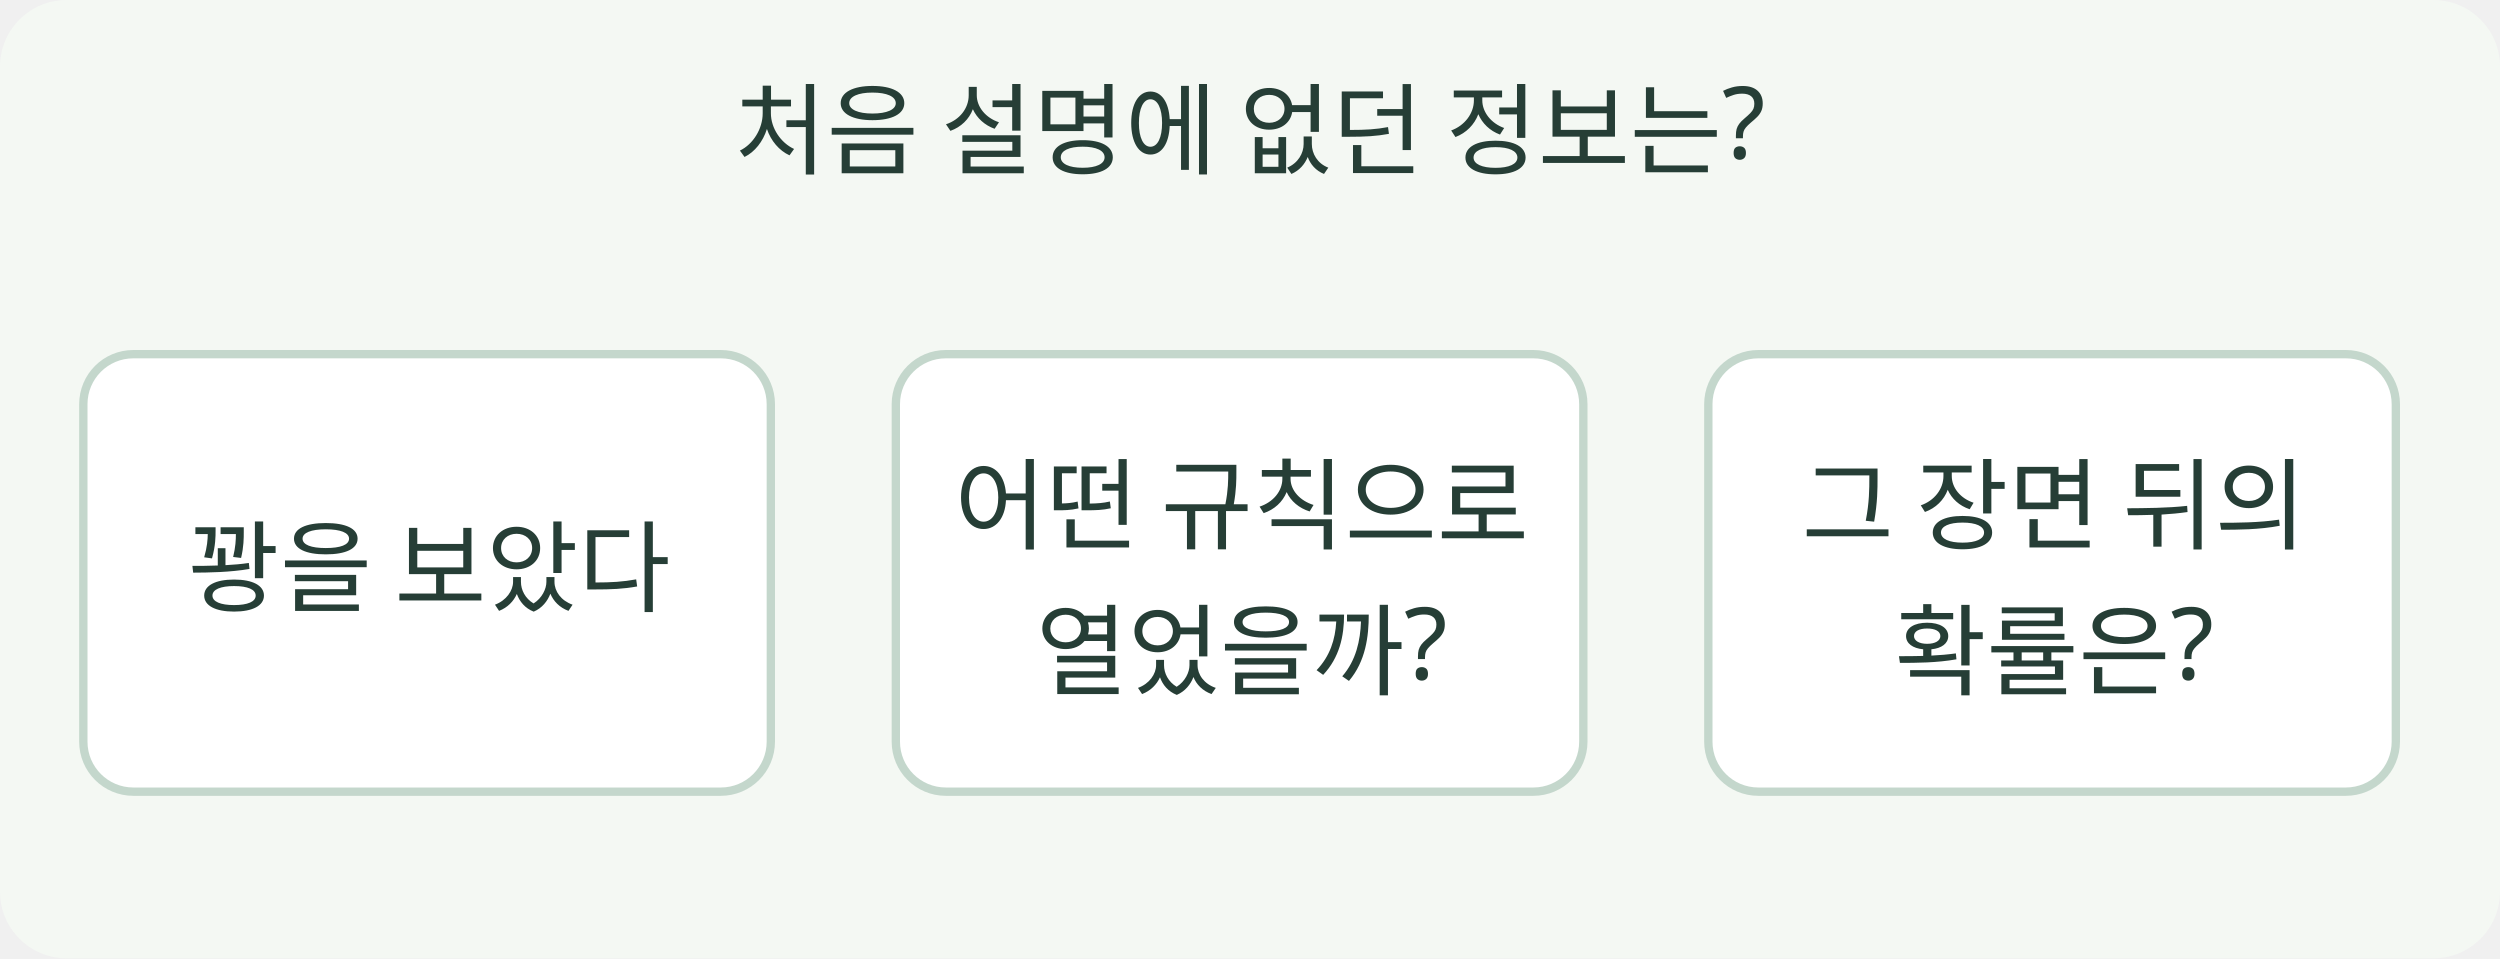
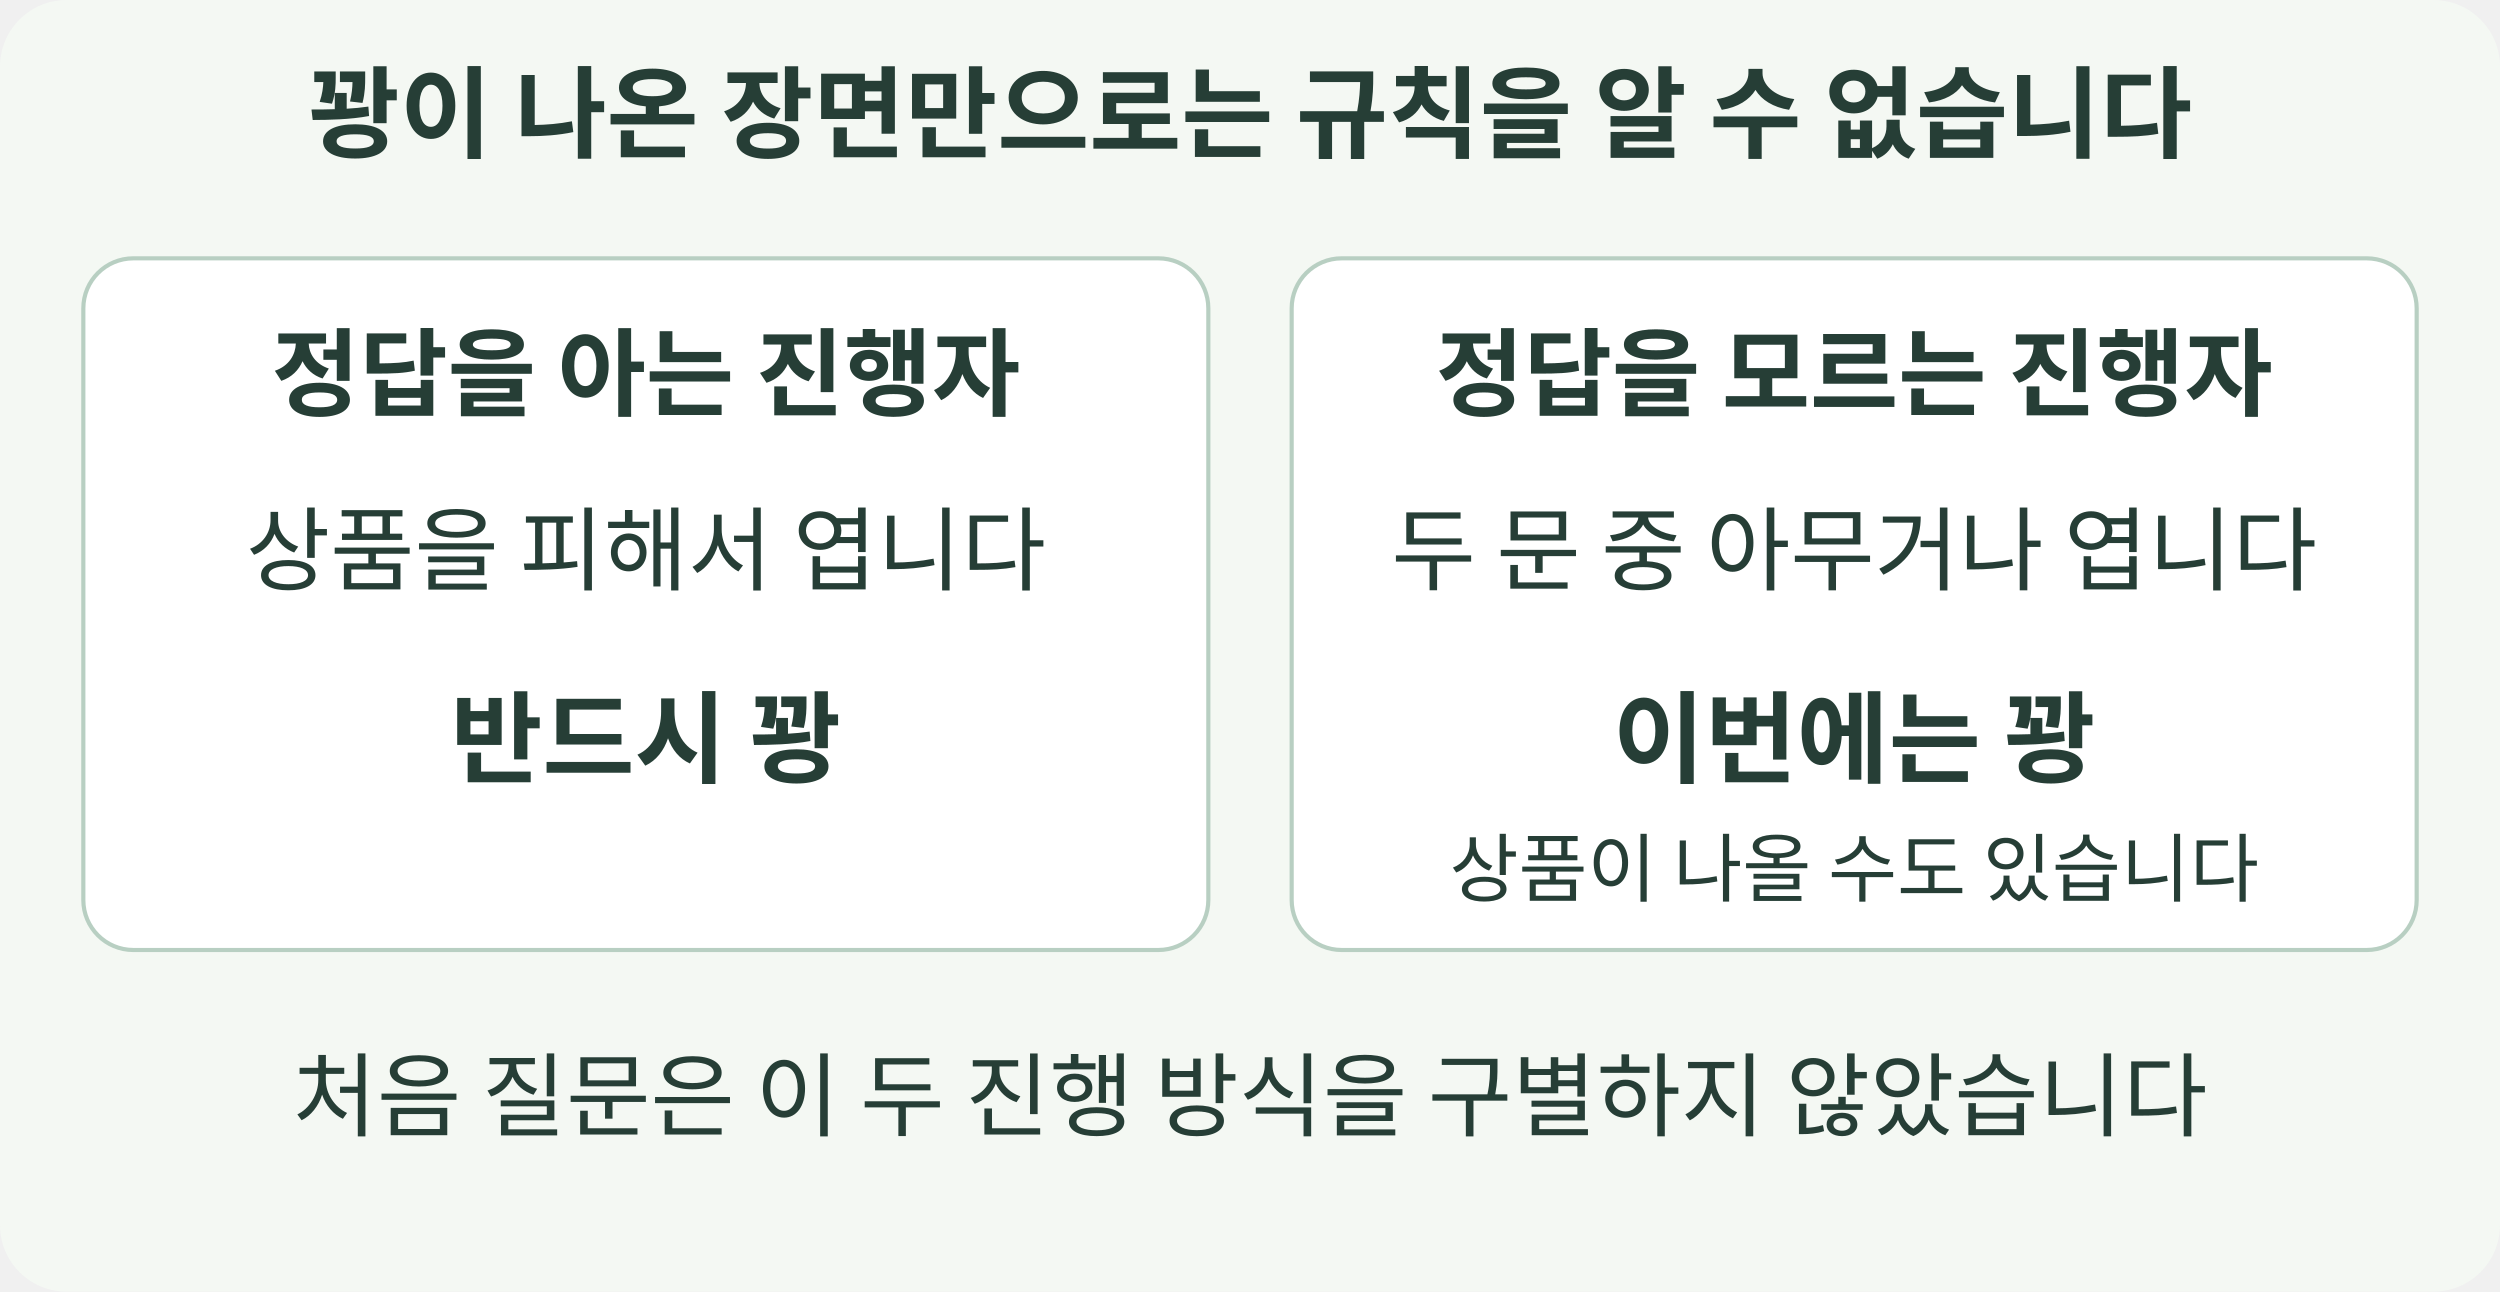
- <svg xmlns="http://www.w3.org/2000/svg" viewBox="0 0 600 230" role="img" aria-labelledby="title">
-   <rect width="600" height="230" rx="16" fill="#f4f8f3" />
-   <g fill="white" stroke="#c4d7cc" stroke-width="2">
-     <rect x="20" y="85" width="165" height="105" rx="12" />
-     <rect x="215" y="85" width="165" height="105" rx="12" />
-     <rect x="410" y="85" width="165" height="105" rx="12" />
-   </g>
-   <g font-family="system-ui,sans-serif" font-size="24" fill="#263e36" text-anchor="middle">
-     <text x="300" y="40">처음 설명에 없던 정보는?</text>
-     <text x="103" y="145">꽝을 보았다</text>
-     <text x="298" y="130">어떤 규칙으로</text>
-     <text x="298" y="165">열었을까?</text>
-     <text x="493" y="130">그 장면 뒤의</text>
-     <text x="493" y="165">확률은?</text>
+ <svg xmlns="http://www.w3.org/2000/svg" viewBox="0 0 600 310" role="img" aria-labelledby="title desc">
+   <rect width="600" height="310" rx="16" fill="#f4f8f3" />
+   <g font-family="system-ui,Malgun Gothic,sans-serif" fill="#263e36" text-anchor="middle">
+     <text x="300" y="36" font-size="24" font-weight="700">꽝이 나온 장면만으로는 규칙을 알 수 없습니다</text>
+     <rect x="20" y="62" width="270" height="166" rx="12" fill="#fff" stroke="#b8cfc2" />
+     <rect x="310" y="62" width="270" height="166" rx="12" fill="#fff" stroke="#b8cfc2" />
+     <text x="155" y="98" font-size="23" font-weight="700">정답을 아는 진행자</text>
+     <text x="155" y="140" font-size="22">상품을 피해서 엽니다</text>
+     <text x="155" y="186" font-size="24" font-weight="700">반드시 꽝</text>
+     <text x="445" y="98" font-size="23" font-weight="700">정답을 모르는 진행자</text>
+     <text x="445" y="140" font-size="22">두 문 중 아무거나 엽니다</text>
+     <text x="445" y="186" font-size="24" font-weight="700">이번에는 꽝</text>
+     <text x="445" y="215" font-size="18">상품이 나올 수도 있습니다</text>
+     <text x="300" y="271" font-size="22">처음 질문은 이 두 진행 방식을 구별하지 않았습니다</text>
  </g>
</svg>
